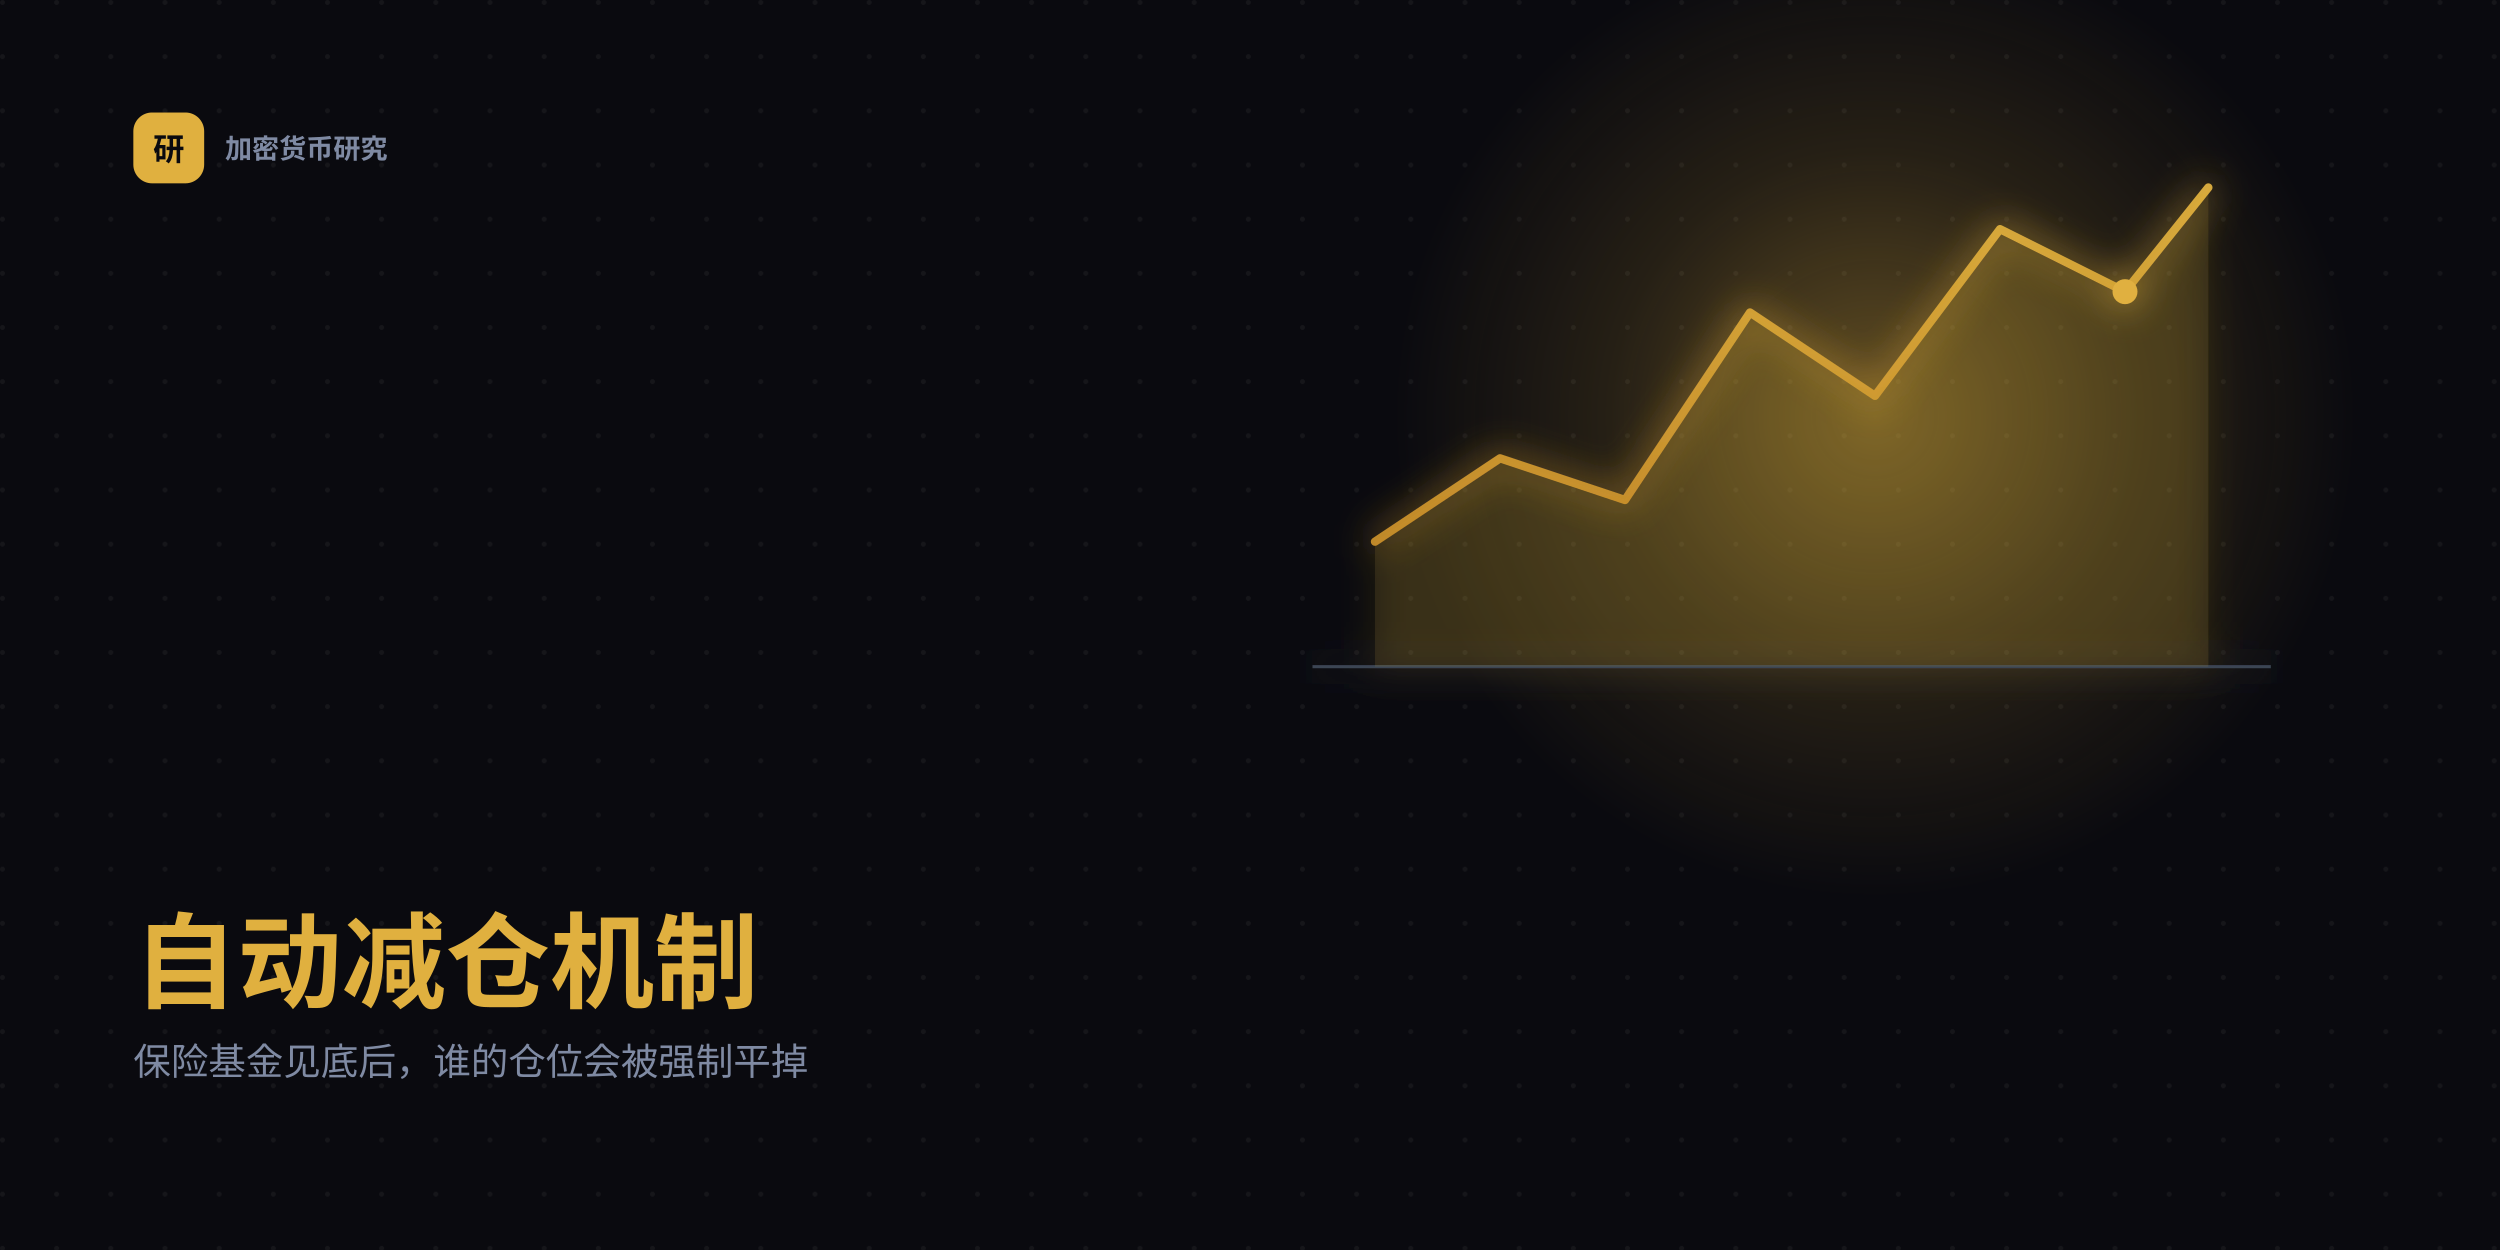
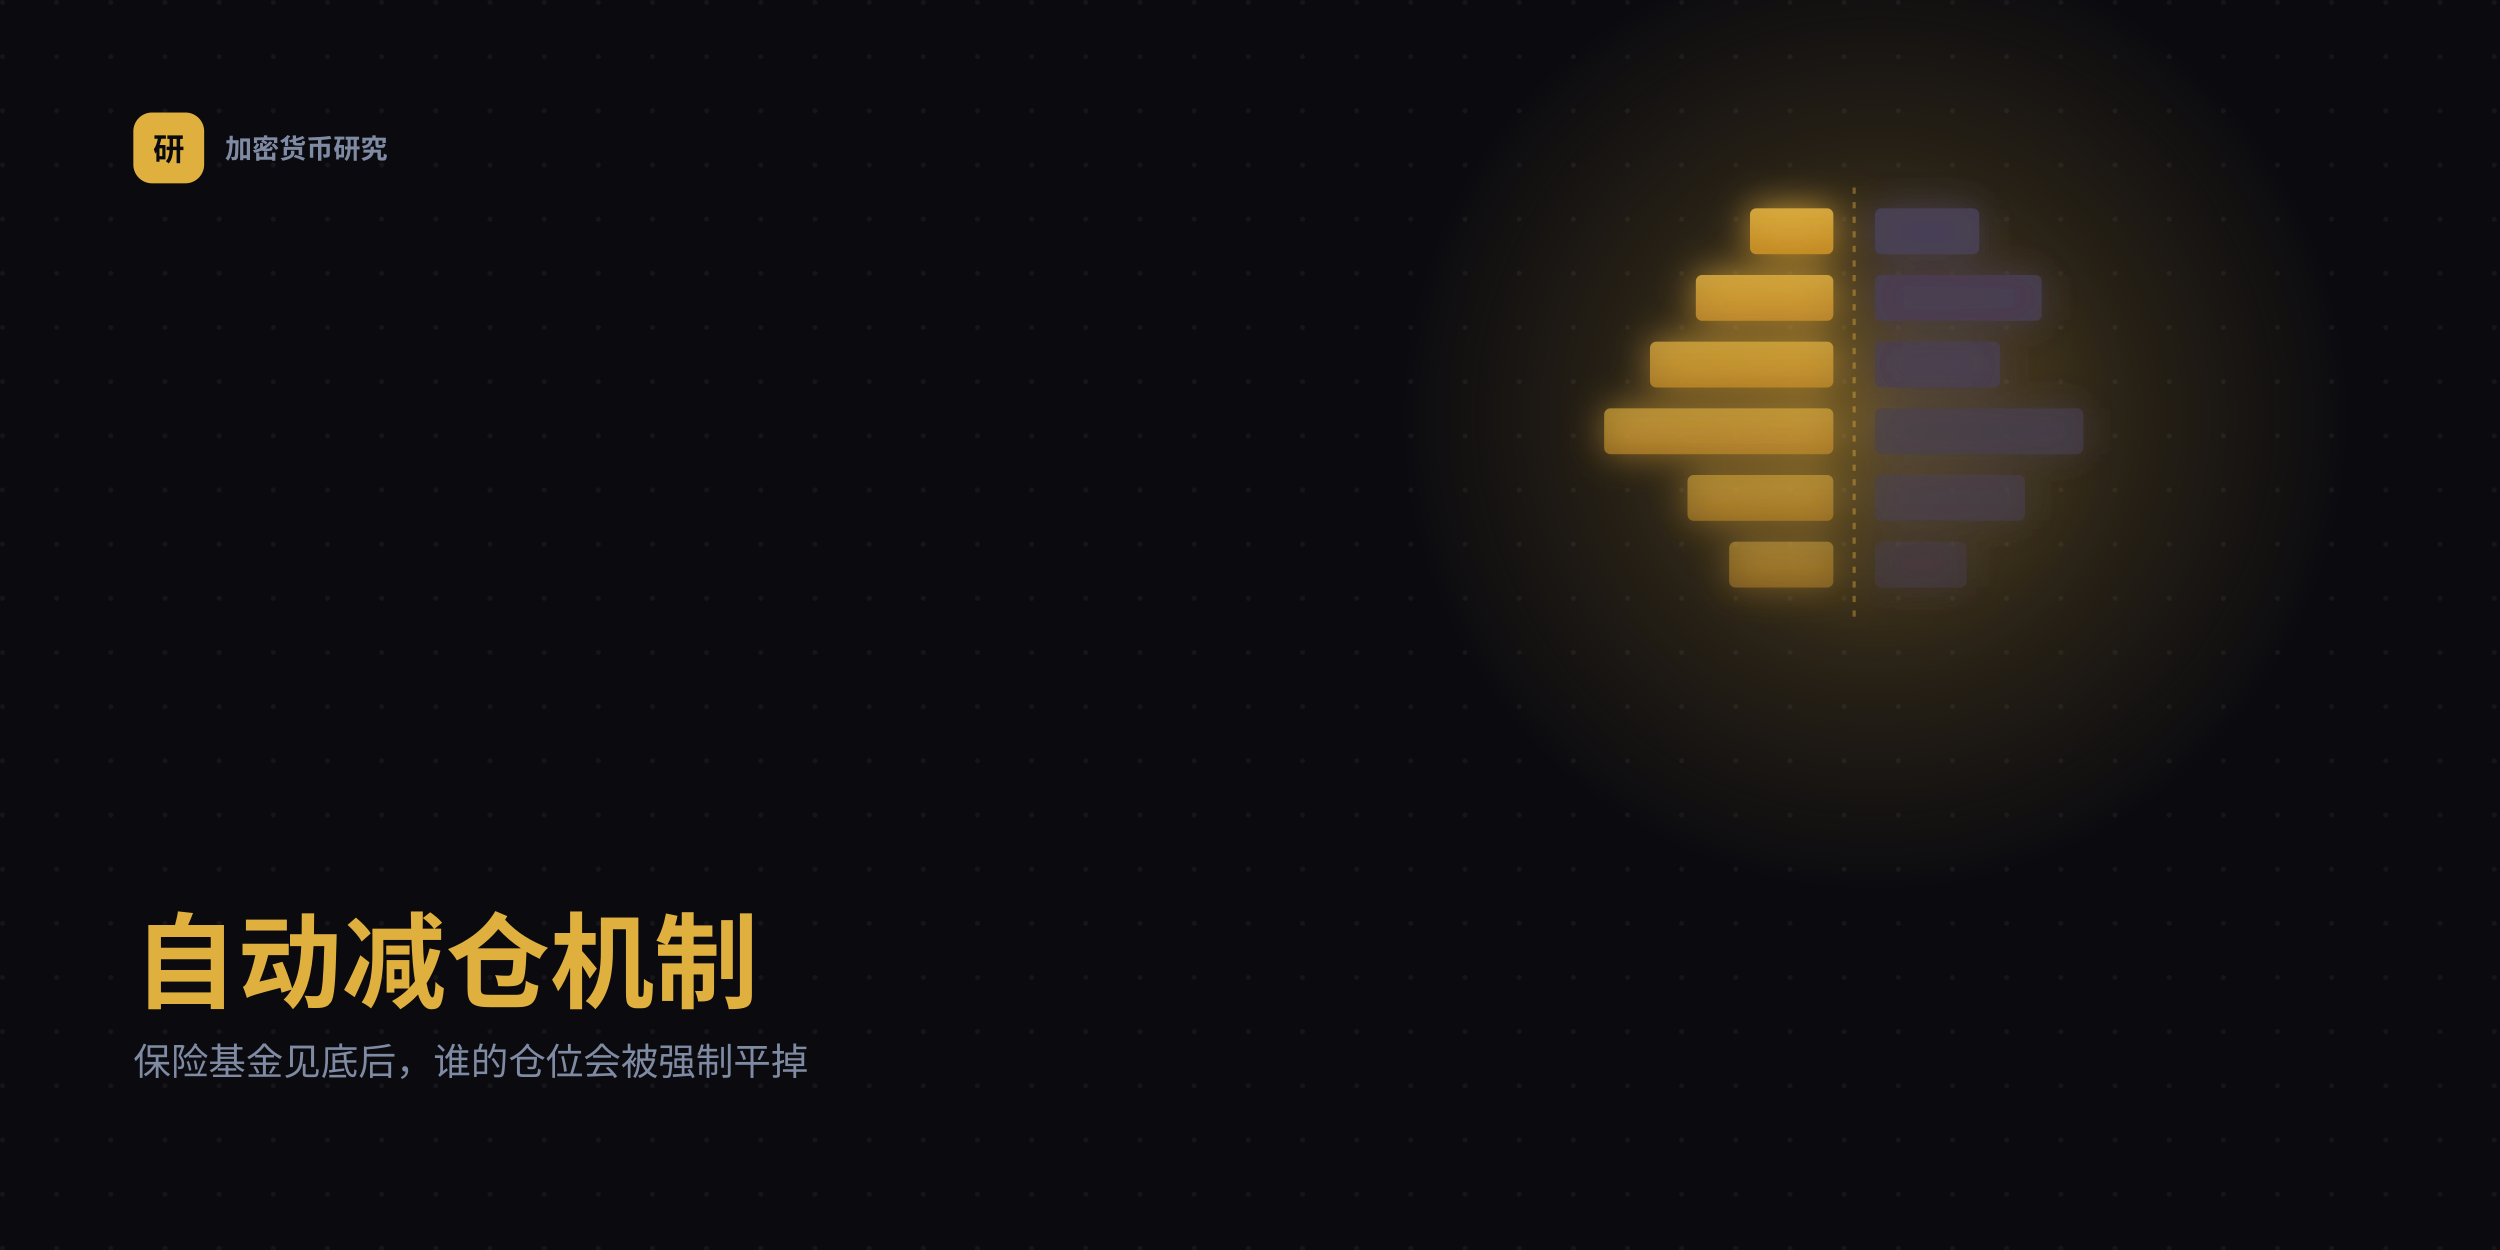
<svg xmlns="http://www.w3.org/2000/svg" viewBox="0 0 1200 600" role="img" aria-label="自动减仓机制：保险基金见底后，谁的仓位会被强制平掉 主题配图">
  <defs>
    <radialGradient id="glowautodelevezh" cx="50%" cy="50%" r="50%">
      <stop offset="0%" stop-color="#e0b03f" stop-opacity="0.42" />
      <stop offset="55%" stop-color="#e0b03f" stop-opacity="0.13" />
      <stop offset="100%" stop-color="#e0b03f" stop-opacity="0" />
    </radialGradient>
    <linearGradient id="barautodelevezh" x1="0" y1="1" x2="0" y2="0">
      <stop offset="0%" stop-color="#c98f2a" stop-opacity="0.95" />
      <stop offset="100%" stop-color="#e0b03f" stop-opacity="0.95" />
    </linearGradient>
    <filter id="softautodelevezh" x="-80%" y="-80%" width="260%" height="260%">
      <feGaussianBlur stdDeviation="9" result="b" />
      <feMerge>
        <feMergeNode in="b" />
        <feMergeNode in="SourceGraphic" />
      </feMerge>
    </filter>
    <pattern id="dotsautodelevezh" width="26" height="26" patternUnits="userSpaceOnUse">
      <circle cx="1.2" cy="1.2" r="1.2" fill="#ffffff" fill-opacity="0.05" />
    </pattern>
  </defs>
  <rect width="1200" height="600" fill="#0a0a0f" />
  <rect width="1200" height="600" fill="url(#dotsautodelevezh)" />
  <g transform="translate(64,54)">
    <rect x="0" y="0" width="34" height="34" rx="9" fill="#e0b03f" />
    <text x="17" y="23" font-family="'Segoe UI',Arial,sans-serif" font-size="15" font-weight="700" fill="#0a0a0f" text-anchor="middle">研</text>
    <text x="44" y="22" font-family="'Segoe UI',Arial,sans-serif" font-size="13" font-weight="600" fill="#7f8aa3">加密货币研究</text>
  </g>
  <circle cx="900" cy="200" r="230" fill="url(#glowautodelevezh)" />
  <g filter="url(#softautodelevezh)">
-     <line x1="630" y1="320" x2="1090" y2="320" stroke="#3a4452" stroke-width="1.5" />
-     <polygon points="660,320 660,260 720,220 780,240 840,150 900,190 960,110 1020,140 1060,90 1060,320" fill="#e0b03f" opacity="0.12" />
-     <polyline points="660,260 720,220 780,240 840,150 900,190 960,110 1020,140 1060,90" fill="none" stroke="url(#barautodelevezh)" stroke-width="4" stroke-linecap="round" stroke-linejoin="round" />
-     <circle cx="1020" cy="140" r="6" fill="#e0b03f" />
+     <line x1="890" y1="90" x2="890" y2="300" stroke="#e0b03f" stroke-width="1.5" opacity="0.4" stroke-dasharray="3 4" />
+     <rect x="840" y="100" width="40" height="22" rx="3" fill="url(#barautodelevezh)" opacity="0.95" />
+     <rect x="814" y="132" width="66" height="22" rx="3" fill="url(#barautodelevezh)" opacity="0.85" />
+     <rect x="792" y="164" width="88" height="22" rx="3" fill="url(#barautodelevezh)" opacity="0.75" />
+     <rect x="770" y="196" width="110" height="22" rx="3" fill="url(#barautodelevezh)" opacity="0.65" />
+     <rect x="810" y="228" width="70" height="22" rx="3" fill="url(#barautodelevezh)" opacity="0.55" />
+     <rect x="830" y="260" width="50" height="22" rx="3" fill="url(#barautodelevezh)" opacity="0.45" />
+     <rect x="900" y="100" width="50" height="22" rx="3" fill="#4a4054" opacity="0.9" />
+     <rect x="900" y="132" width="80" height="22" rx="3" fill="#4a4054" opacity="0.8" />
+     <rect x="900" y="164" width="60" height="22" rx="3" fill="#4a4054" opacity="0.7" />
+     <rect x="900" y="196" width="100" height="22" rx="3" fill="#4a4054" opacity="0.6" />
+     <rect x="900" y="228" width="72" height="22" rx="3" fill="#4a4054" opacity="0.5" />
+     <rect x="900" y="260" width="44" height="22" rx="3" fill="#4a4054" opacity="0.4" />
  </g>
  <g font-family="'Segoe UI',Arial,sans-serif" font-weight="800">
    <text font-size="50" fill="#e0b03f">
      <tspan x="64" y="480">自动减仓机制</tspan>
    </text>
  </g>
  <text x="64" y="516" font-family="'Segoe UI',Arial,sans-serif" font-size="18" fill="#7f8aa3">保险基金见底后，谁的仓位会被强制平掉</text>
</svg>
